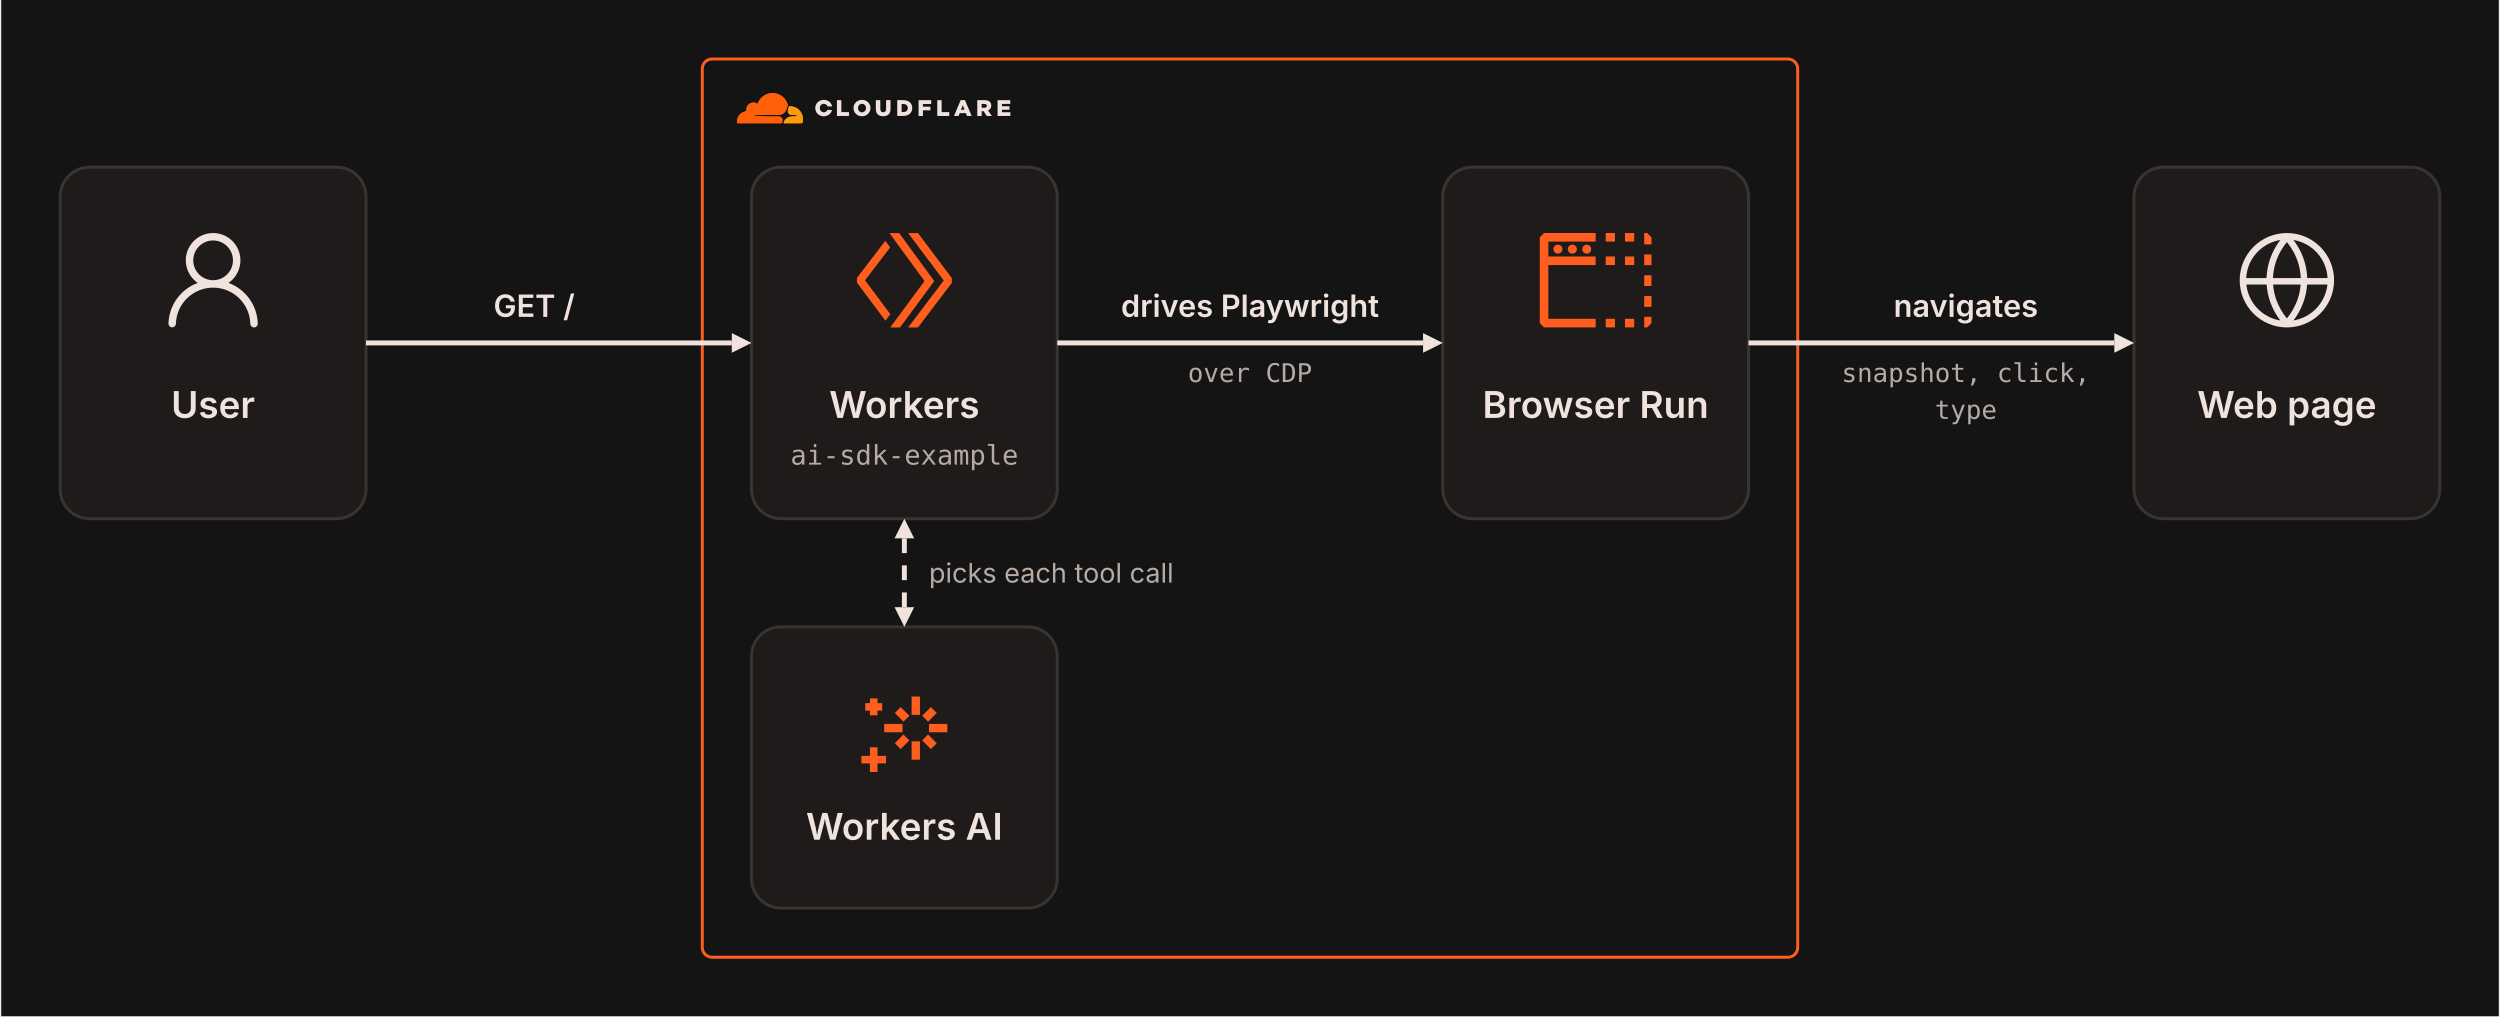
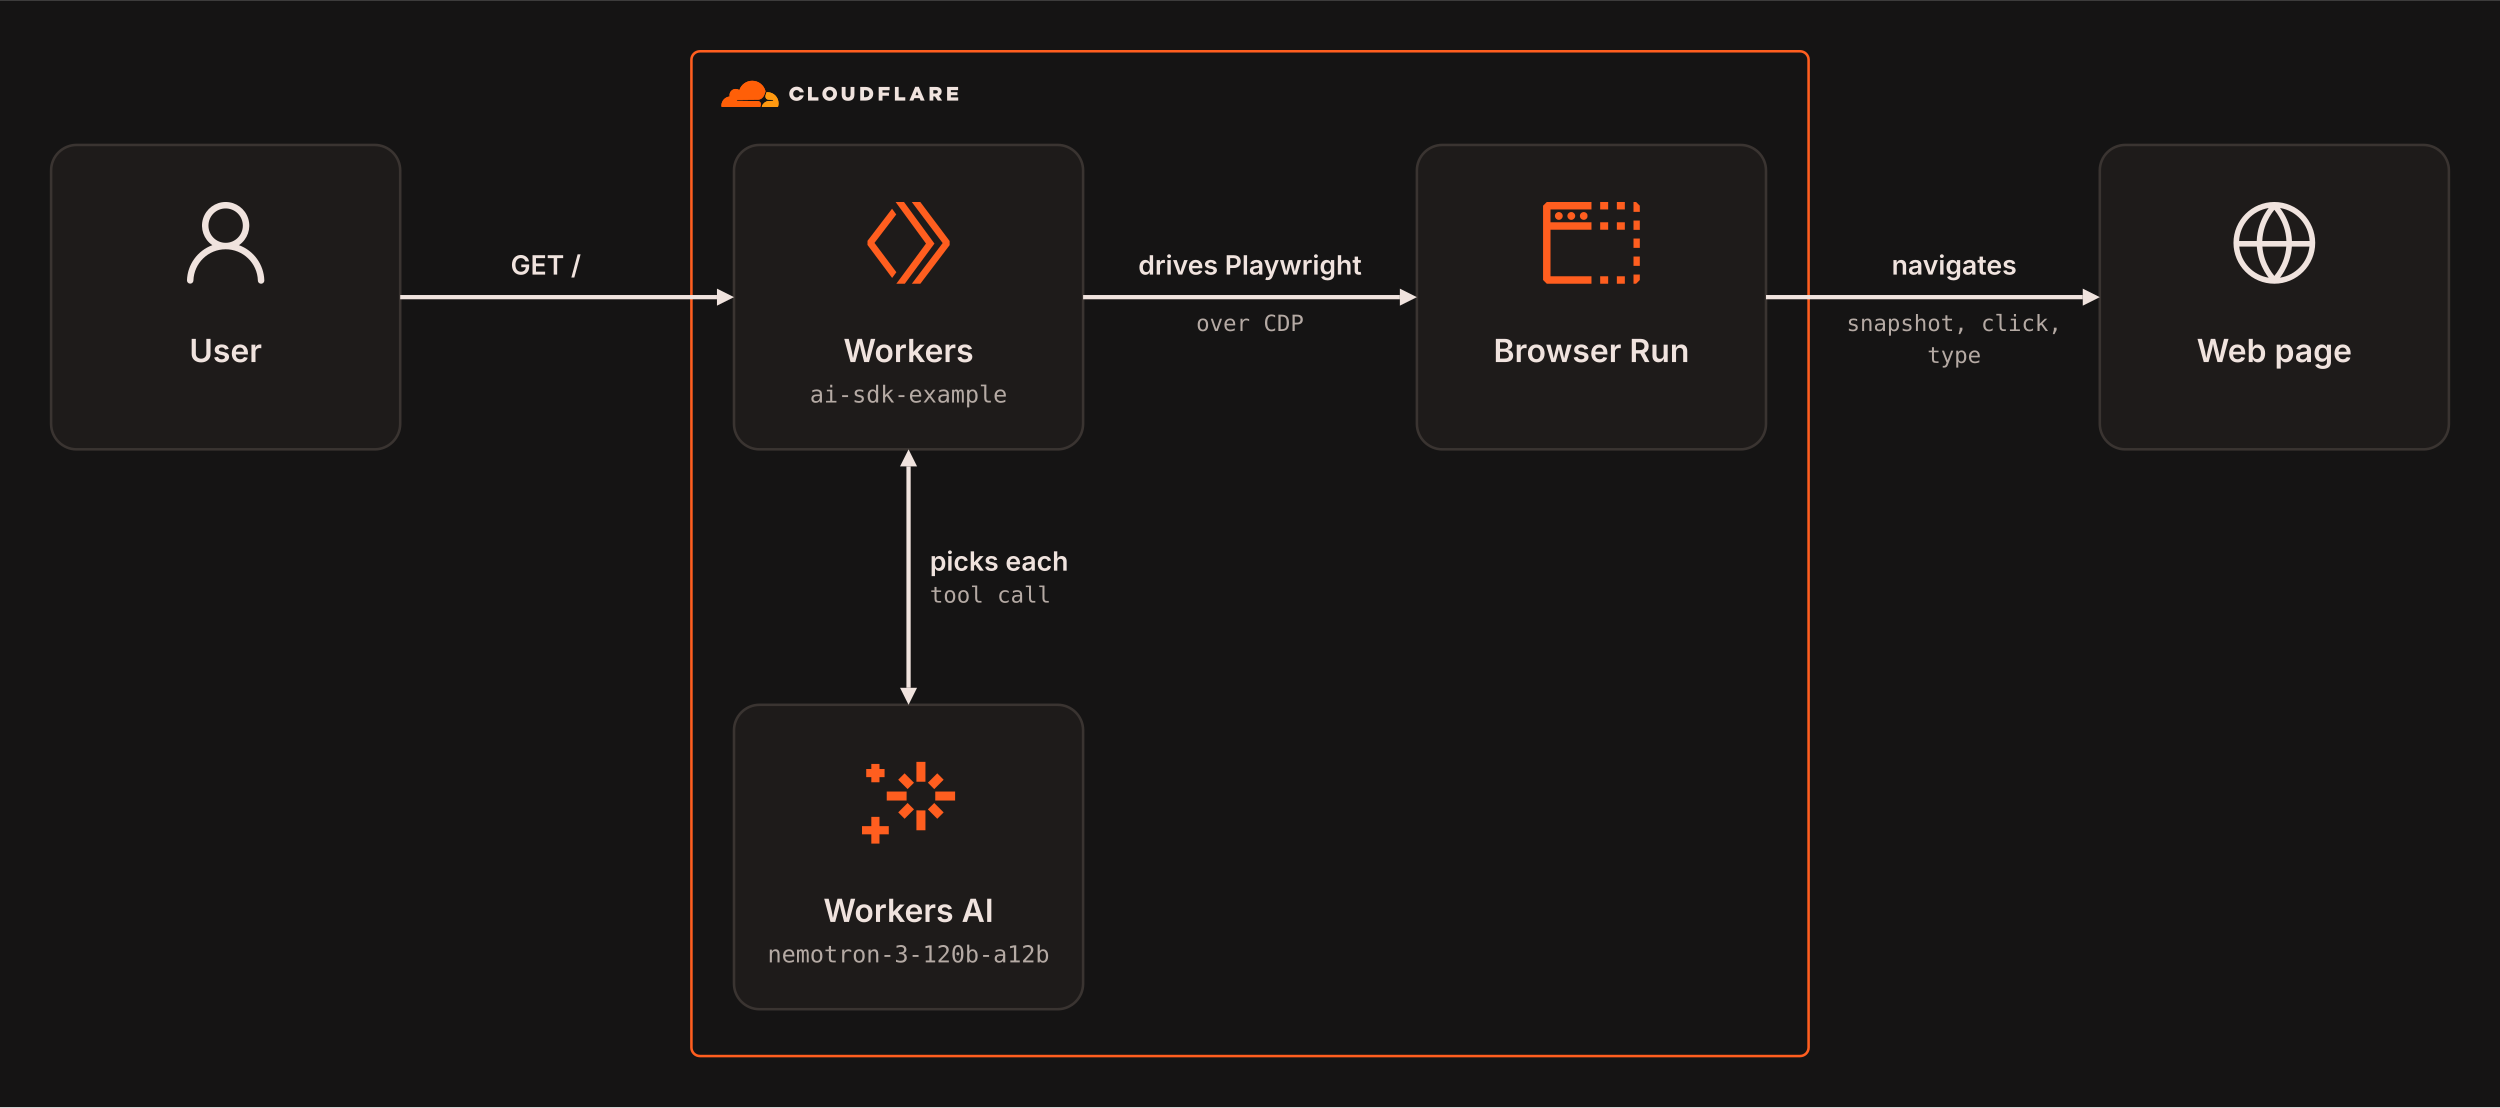
- <svg xmlns="http://www.w3.org/2000/svg" width="1016" height="413" viewBox="16.0 -4.0 1016.0 413.4" style="background:#151414" role="img">
-   <rect x="16.0" y="-4.0" width="1016.0" height="413.4" fill="#151414" />
-   <rect data-boundary="cloudflare" x="301.2" y="20.0" width="445.6" height="365.4" rx="4" fill="none" stroke="#FF5E1F" stroke-width="1.2" />
-   <svg width="27.02" height="12.28" fill="#FF5E1F" viewBox="0 0 66 30" id="i6e10cf-1" x="315.2" y="33.86" preserveAspectRatio="xMidYMid meet" data-icon="" aria-hidden="true">
-     <g clip-path="url(#i6e10cf-1-clip0_746_2)">
+ <svg xmlns="http://www.w3.org/2000/svg" width="1174" height="520" viewBox="16.0 -4.0 1174.4 520.0" style="background:#151414" role="img">
+   <rect x="16.0" y="-4.0" width="1174.4" height="520.0" fill="#151414" />
+   <rect data-boundary="cloudflare" x="340.8" y="20.0" width="524.8" height="472.0" rx="4" fill="none" stroke="#FF5E1F" stroke-width="1.2" />
+   <svg width="27.02" height="12.28" fill="#FF5E1F" viewBox="0 0 66 30" id="iccb64b-1" x="354.8" y="33.86" preserveAspectRatio="xMidYMid meet" data-icon="" aria-hidden="true">
+     <g clip-path="url(#iccb64b-1-clip0_746_2)">
      <path fill="#ff9910" d="M53.12 13.125c6.997 0 12.668 5.708 12.668 12.75 0 1.255-.18 2.468-.516 3.614a.72.72 0 0 1-.694.511H46.953a.375.375 0 0 1-.348-.51l.337-.882c1.076-2.833 4.146-5.154 6.987-5.29l5.384-.277a.543.543 0 0 0 .514-.544.543.543 0 0 0-.51-.544l-5.056-.299c-2.718-.14-4.046-2.56-3.315-5.081l.842-2.902a.72.72 0 0 1 .646-.527q.34-.02.686-.019" />
      <path fill="#ff5f08" d="M35.609 0c7.295 0 13.424 5.025 15.157 11.824.073.285.05.586-.054.862l-1.388 3.677c-1.076 2.833-3.842 5.29-6.97 5.29l-24.105.278a.533.533 0 0 0-.525.535c0 .293.234.531.524.535l23.765.316c2.724 0 4.046 2.56 3.316 5.081l-.307 1.061a.75.75 0 0 1-.716.541H.964a.71.71 0 0 1-.718-.646 11 11 0 0 1-.034-.854c0-5.476 4.166-9.973 9.482-10.456a7.2 7.2 0 0 1-.167-1.544c0-3.935 3.17-7.125 7.08-7.125 1.555 0 2.994.506 4.162 1.362C22.849 4.497 28.707 0 35.609 0" />
      <path fill="#ff9910" d="M53.12 13.125c6.997 0 12.668 5.708 12.668 12.75 0 1.255-.18 2.468-.516 3.614a.72.72 0 0 1-.694.511H46.953a.375.375 0 0 1-.348-.51l.337-.882c1.076-2.833 4.146-5.154 6.987-5.29l5.384-.277a.543.543 0 0 0 .514-.544.543.543 0 0 0-.51-.544l-5.056-.299c-2.718-.14-4.046-2.56-3.315-5.081l.842-2.902a.72.72 0 0 1 .646-.527q.34-.02.686-.019" />
      <path fill="#ff5f08" d="M35.609 0c7.295 0 13.424 5.025 15.157 11.824.073.285.05.586-.054.862l-1.388 3.677c-1.076 2.833-3.842 5.29-6.97 5.29l-24.105.278a.533.533 0 0 0-.525.535c0 .293.234.531.524.535l23.765.316c2.724 0 4.046 2.56 3.316 5.081l-.307 1.061a.75.75 0 0 1-.716.541H.964a.71.71 0 0 1-.718-.646 11 11 0 0 1-.034-.854c0-5.476 4.166-9.973 9.482-10.456a7.2 7.2 0 0 1-.167-1.544c0-3.935 3.17-7.125 7.08-7.125 1.555 0 2.994.506 4.162 1.362C22.849 4.497 28.707 0 35.609 0" />
    </g>
    <defs>
-       <clipPath id="i6e10cf-1-clip0_746_2">
+       <clipPath id="iccb64b-1-clip0_746_2">
        <path fill="#fff" d="M0 0h66v30H0z" />
      </clipPath>
    </defs>
  </svg>
-   <svg viewBox="0 0 719 59" fill="#F0E3DE" id="i6e10cf-2" x="347.13" y="36.62" width="82.31" height="6.75" preserveAspectRatio="xMidYMid meet" data-icon="" aria-hidden="true">
+   <svg viewBox="0 0 719 59" fill="#F0E3DE" id="iccb64b-2" x="386.73" y="36.62" width="82.31" height="6.75" preserveAspectRatio="xMidYMid meet" data-icon="" aria-hidden="true">
    <path d="M77.102 1.1H92.701V43.6H119.802V57.2H77.102V1.1Z" fill="#F0E3DE" />
    <path d="M135.898 29.3V29.2C135.898 13.1 148.898 0 166.198 0C183.498 0 196.298 12.9 196.298 29V29.2C196.298 45.3 183.298 58.4 165.998 58.4C148.798 58.3 135.898 45.4 135.898 29.3ZM180.498 29.3V29.2C180.498 21.1 174.698 14.1 166.098 14.1C157.598 14.1 151.898 21 151.898 29.1V29.3C151.898 37.4 157.698 44.4 166.198 44.4C174.798 44.3 180.498 37.4 180.498 29.3Z" fill="#F0E3DE" />
    <path d="M215.398 32.6V1.1H231.198V32.3C231.198 40.4 235.298 44.2 241.498 44.2C247.698 44.2 251.798 40.5 251.798 32.7V1.1H267.598V32.2C267.598 50.3 257.298 58.2 241.298 58.2C225.398 58.3 215.398 50.2 215.398 32.6Z" fill="#F0E3DE" />
    <path d="M291.398 1.1H313.098C333.098 1.1 344.798 12.6 344.798 28.8V29C344.798 45.2 332.998 57.2 312.798 57.2H291.498L291.398 1.1ZM313.298 43.4C322.598 43.4 328.798 38.3 328.798 29.2V29C328.798 20 322.598 14.8 313.298 14.8H306.998V43.3L313.298 43.4Z" fill="#F0E3DE" />
    <path d="M367.297 1.1H412.197V14.8H382.797V24.3H409.397V37.2H382.797V57.2H367.297V1.1Z" fill="#F0E3DE" />
    <path d="M433.797 1.1H449.297V43.6H476.497V57.2H433.797V1.1Z" fill="#F0E3DE" />
    <path d="M517.097 0.699H532.097L555.997 57.199H539.297L535.197 47.199H513.597L509.597 57.199H493.297L517.097 0.699ZM530.797 35.099L524.597 19.199L518.297 35.099H530.797Z" fill="#F0E3DE" />
    <path d="M576 1.1H602.5C611.1 1.1 617 3.3 620.8 7.2C624.1 10.4 625.8 14.7 625.8 20.3V20.5C625.8 29.1 621.2 34.8 614.3 37.7L627.7 57.3H609.7L598.4 40.3H591.6V57.3H576.1L576 1.1ZM601.8 28.1C607.1 28.1 610.1 25.5 610.1 21.5V21.2C610.1 16.8 606.9 14.6 601.7 14.6H591.5V28.1H601.8Z" fill="#F0E3DE" />
    <path d="M648.203 1.1H693.303V14.4H663.603V22.8H690.503V35.1H663.603V44H693.703V57.2H648.203V1.1Z" fill="#F0E3DE" />
    <path d="M43.1 35.9C40.9 40.8 36.3 44.3 30.3 44.3C21.8 44.3 16 37.2 16 29.2V29C16 20.9 21.7 14 30.2 14C36.6 14 41.5 17.9 43.5 23.3H59.9C57.3 9.9 45.5 0 30.3 0C13 0 0 13.1 0 29.2V29.4C0 45.5 12.8 58.4 30.1 58.4C44.9 58.4 56.5 48.8 59.5 36L43.1 35.9Z" fill="#F0E3DE" />
  </svg>
  <g data-node-id="user">
-     <rect x="40.0" y="64.0" width="124.4" height="143.0" rx="12" fill="#1E1B1A" stroke="#3A3431" stroke-width="1.2" />
-     <svg width="48.46" height="48.46" viewBox="0 0 24 24" id="i6e10cf-3" x="77.97" y="85.75" preserveAspectRatio="xMidYMid meet" data-icon="" aria-hidden="true" fill="#F0E3DE">
+     <rect x="40.0" y="64.0" width="164.0" height="143.0" rx="12" fill="#1E1B1A" stroke="#3A3431" stroke-width="1.2" />
+     <svg width="48.46" height="48.46" viewBox="0 0 24 24" id="iccb64b-3" x="97.77" y="85.75" preserveAspectRatio="xMidYMid meet" data-icon="" aria-hidden="true" fill="#F0E3DE">
      <path d="M12 2.5a5.5 5.5 0 0 1 3.096 10.047 9.005 9.005 0 0 1 5.9 8.181.75.75 0 1 1-1.499.044 7.5 7.5 0 0 0-14.993 0 .75.75 0 0 1-1.5-.045 9.005 9.005 0 0 1 5.9-8.18A5.5 5.5 0 0 1 12 2.5ZM8 8a4 4 0 1 0 8 0 4 4 0 0 0-8 0Z" />
    </svg>
-     <text x="102.2" y="166.0" font-family="'Inter Variable', 'Inter', system-ui, -apple-system, 'Segoe UI', Roboto, sans-serif" font-size="15" fill="#F0E3DE" font-weight="600" text-anchor="middle">User</text>
+     <text x="122.0" y="166.0" font-family="'Inter Variable', 'Inter', system-ui, -apple-system, 'Segoe UI', Roboto, sans-serif" font-size="15" fill="#F0E3DE" font-weight="600" text-anchor="middle">User</text>
  </g>
  <g data-node-id="worker">
-     <rect x="321.2" y="64.0" width="124.4" height="143.0" rx="12" fill="#1E1B1A" stroke="#3A3431" stroke-width="1.2" />
-     <svg width="48.25" height="48.25" viewBox="1.379 1.886 45.235 45.235" id="i6e10cf-4" x="359.28" y="85.88" preserveAspectRatio="xMidYMid meet" data-icon="" aria-hidden="true" fill="#FF5E1F">
+     <rect x="360.8" y="64.0" width="164.0" height="143.0" rx="12" fill="#1E1B1A" stroke="#3A3431" stroke-width="1.2" />
+     <svg width="48.25" height="48.25" viewBox="1.379 1.886 45.235 45.235" id="iccb64b-4" x="418.68" y="85.88" preserveAspectRatio="xMidYMid meet" data-icon="" aria-hidden="true" fill="#FF5E1F">
      <path d="m18.63 37.418-9.645-12.9 9.592-12.533-1.852-2.527L5.917 23.595l-.015 1.808 10.86 14.542z" />
      <path d="M21.997 6.503h-3.712l13.387 18.3-13.072 17.7h3.735L35.4 24.81z" />
      <path d="M29.175 6.503h-3.758l13.598 18.082-13.598 17.918h3.765l12.908-17.01v-1.808z" />
    </svg>
-     <text x="383.4" y="166.0" font-family="'Inter Variable', 'Inter', system-ui, -apple-system, 'Segoe UI', Roboto, sans-serif" font-size="15" fill="#F0E3DE" font-weight="600" text-anchor="middle">Workers</text>
-     <text x="383.4" y="185.0" font-family="'JetBrains Mono Variable', 'JetBrains Mono', ui-monospace, 'Cascadia Code', 'Source Code Pro', Menlo, Consolas, monospace" font-size="11" fill="#B5AAA4" font-weight="400" text-anchor="middle">ai-sdk-example</text>
+     <text x="442.8" y="166.0" font-family="'Inter Variable', 'Inter', system-ui, -apple-system, 'Segoe UI', Roboto, sans-serif" font-size="15" fill="#F0E3DE" font-weight="600" text-anchor="middle">Workers</text>
+     <text x="442.8" y="185.0" font-family="'JetBrains Mono Variable', 'JetBrains Mono', ui-monospace, 'Cascadia Code', 'Source Code Pro', Menlo, Consolas, monospace" font-size="11" fill="#B5AAA4" font-weight="400" text-anchor="middle">ai-sdk-example</text>
  </g>
  <g data-node-id="browser">
-     <rect x="602.4" y="64.0" width="124.4" height="143.0" rx="12" fill="#1E1B1A" stroke="#3A3431" stroke-width="1.2" />
-     <svg width="56.81" height="56.81" viewBox="-0.455 0.175 64.95 64.95" id="i6e10cf-5" x="636.19" y="81.59" preserveAspectRatio="xMidYMid meet" data-icon="" aria-hidden="true" fill="#FF5E1F">
+     <rect x="681.6" y="64.0" width="164.0" height="143.0" rx="12" fill="#1E1B1A" stroke="#3A3431" stroke-width="1.2" />
+     <svg width="56.81" height="56.81" viewBox="-0.455 0.175 64.95 64.95" id="iccb64b-5" x="735.19" y="81.59" preserveAspectRatio="xMidYMid meet" data-icon="" aria-hidden="true" fill="#FF5E1F">
      <path d="M23.3 18.2a2.1 2.1 0 1 1-4.2 0 2.1 2.1 0 0 1 4.2 0m-6.7 0a2.1 2.1 0 1 1-4.2 0 2.1 2.1 0 0 1 4.2 0m13.3-.61a2.1 2.1 0 1 0 0 1.22zm28.1-1.6V12.7l-2-2h-1.39v5.29zm0 9.67v-4.99h-3.39v4.99zm0 9.67v-4.99h-3.39v4.99zM58 45v-4.99h-3.39V45zm-3.39 9.6H56l2-2v-2.93h-3.39zm-17.9-4H41v4h-4.29zm8.96 0h4.29v4h-4.29zm-8.96-29H41v4h-4.29zm8.96 0h4.29v4h-4.29zm4.29-6.9h-4.29v-4h4.29zm-8.96 0h-4.29v-4H41zm-8.96-4h-24l-2 2v39.9l2 2h24v-4h-22v-25h22v-4h-22v-6.9h22z" />
    </svg>
-     <text x="664.6" y="166.0" font-family="'Inter Variable', 'Inter', system-ui, -apple-system, 'Segoe UI', Roboto, sans-serif" font-size="15" fill="#F0E3DE" font-weight="600" text-anchor="middle">Browser Run</text>
+     <text x="763.6" y="166.0" font-family="'Inter Variable', 'Inter', system-ui, -apple-system, 'Segoe UI', Roboto, sans-serif" font-size="15" fill="#F0E3DE" font-weight="600" text-anchor="middle">Browser Run</text>
  </g>
  <g data-node-id="page">
-     <rect x="883.6" y="64.0" width="124.4" height="143.0" rx="12" fill="#1E1B1A" stroke="#3A3431" stroke-width="1.2" />
-     <svg width="41.89" height="41.89" viewBox="0 0 24 24" id="i6e10cf-6" x="924.85" y="89.05" preserveAspectRatio="xMidYMid meet" data-icon="" aria-hidden="true" fill="#F0E3DE">
+     <rect x="1002.4" y="64.0" width="164.0" height="143.0" rx="12" fill="#1E1B1A" stroke="#3A3431" stroke-width="1.2" />
+     <svg width="41.89" height="41.89" viewBox="0 0 24 24" id="iccb64b-6" x="1063.45" y="89.05" preserveAspectRatio="xMidYMid meet" data-icon="" aria-hidden="true" fill="#F0E3DE">
      <path d="M12 1c6.075 0 11 4.925 11 11s-4.925 11-11 11S1 18.075 1 12 5.925 1 12 1Zm3.241 10.5v-.001c-.1-2.708-.992-4.904-1.89-6.452a13.919 13.919 0 0 0-1.304-1.88L12 3.11l-.047.059c-.354.425-.828 1.06-1.304 1.88-.898 1.547-1.79 3.743-1.89 6.451Zm-12.728 0h4.745c.1-3.037 1.1-5.49 2.093-7.204.39-.672.78-1.233 1.119-1.673C6.11 3.329 2.746 7 2.513 11.5Zm18.974 0C21.254 7 17.89 3.329 13.53 2.623c.339.44.729 1.001 1.119 1.673.993 1.714 1.993 4.167 2.093 7.204ZM8.787 13c.182 2.478 1.02 4.5 1.862 5.953.382.661.818 1.29 1.304 1.88l.047.057.047-.059c.354-.425.828-1.06 1.304-1.88.842-1.451 1.679-3.471 1.862-5.951Zm-1.504 0H2.552a9.505 9.505 0 0 0 7.918 8.377 15.773 15.773 0 0 1-1.119-1.673C8.413 18.085 7.47 15.807 7.283 13Zm9.434 0c-.186 2.807-1.13 5.085-2.068 6.704-.39.672-.78 1.233-1.118 1.673A9.506 9.506 0 0 0 21.447 13Z" />
    </svg>
-     <text x="945.8" y="166.0" font-family="'Inter Variable', 'Inter', system-ui, -apple-system, 'Segoe UI', Roboto, sans-serif" font-size="15" fill="#F0E3DE" font-weight="600" text-anchor="middle">Web page</text>
+     <text x="1084.4" y="166.0" font-family="'Inter Variable', 'Inter', system-ui, -apple-system, 'Segoe UI', Roboto, sans-serif" font-size="15" fill="#F0E3DE" font-weight="600" text-anchor="middle">Web page</text>
  </g>
-   <rect x="321.2" y="251.0" width="124.4" height="114.4" rx="12" fill="#1E1B1A" stroke="#3A3431" stroke-width="1.2" />
-   <svg aria-hidden="true" width="43.73" height="43.73" viewBox="-1.375 -1.29 18.75 18.75" id="i6e10cf-7" x="361.53" y="272.83" preserveAspectRatio="xMidYMid meet" data-icon="" fill="#FF5E1F">
-     <path d="M10.72 1.5H9.265v3.198l1.455.004zM7.36 3.347l1.516 1.517-1.032 1.025-1.513-1.513 1.03-1.029ZM4.485 6.28h3.202l-.005 1.455H4.485zm1.848 3.36 1.515-1.516 1.026 1.032-1.512 1.512-1.03-1.029Zm2.932 2.875V9.313l1.455.005v3.197zm3.36-1.845-1.517-1.517 1.032-1.026 1.514 1.514zM15.5 7.735h-3.202l.005-1.455H15.5zm-1.847-3.359-1.516 1.516-1.025-1.032 1.513-1.513 1.028 1.03ZM2 1.829v.82h-.822v1.315H2v.821h1.314v-.82h.821V2.65h-.821v-.821zm0 12.842v-1.5H.5v-1.314H2v-1.499h1.314v1.499h1.5v1.314h-1.5v1.5z" />
-   </svg>
-   <text x="383.4" y="337.6" font-family="'Inter Variable', 'Inter', system-ui, -apple-system, 'Segoe UI', Roboto, sans-serif" font-size="15" fill="#F0E3DE" font-weight="600" text-anchor="middle">Workers AI</text>
-   <polyline points="383.4,215 383.4,243" fill="none" stroke="#F0E3DE" stroke-width="2" stroke-linejoin="miter" stroke-dasharray="6 5" />
-   <polygon points="383.4,251 387.4,243 379.4,243" fill="#F0E3DE" />
-   <polygon points="383.4,207 379.4,215 387.4,215" fill="#F0E3DE" />
-   <text x="393.4" y="233.0" font-family="'Inter Variable', 'Inter', system-ui, -apple-system, 'Segoe UI', Roboto, sans-serif" font-size="11" fill="#B5AAA4" font-weight="400" text-anchor="start">picks each tool call</text>
+   <g data-node-id="ai">
+     <rect x="360.8" y="327.0" width="164.0" height="143.0" rx="12" fill="#1E1B1A" stroke="#3A3431" stroke-width="1.2" />
+     <svg aria-hidden="true" width="54.67" height="54.67" viewBox="-1.375 -1.29 18.75 18.75" id="iccb64b-7" x="415.47" y="345.67" preserveAspectRatio="xMidYMid meet" data-icon="" fill="#FF5E1F">
+       <path d="M10.72 1.5H9.265v3.198l1.455.004zM7.36 3.347l1.516 1.517-1.032 1.025-1.513-1.513 1.03-1.029ZM4.485 6.28h3.202l-.005 1.455H4.485zm1.848 3.36 1.515-1.516 1.026 1.032-1.512 1.512-1.03-1.029Zm2.932 2.875V9.313l1.455.005v3.197zm3.36-1.845-1.517-1.517 1.032-1.026 1.514 1.514zM15.5 7.735h-3.202l.005-1.455H15.5zm-1.847-3.359-1.516 1.516-1.025-1.032 1.513-1.513 1.028 1.03ZM2 1.829v.82h-.822v1.315H2v.821h1.314v-.82h.821V2.65h-.821v-.821zm0 12.842v-1.5H.5v-1.314H2v-1.499h1.314v1.499h1.5v1.314h-1.5v1.5z" />
+     </svg>
+     <text x="442.8" y="429.0" font-family="'Inter Variable', 'Inter', system-ui, -apple-system, 'Segoe UI', Roboto, sans-serif" font-size="15" fill="#F0E3DE" font-weight="600" text-anchor="middle">Workers AI</text>
+     <text x="442.8" y="448.0" font-family="'JetBrains Mono Variable', 'JetBrains Mono', ui-monospace, 'Cascadia Code', 'Source Code Pro', Menlo, Consolas, monospace" font-size="11" fill="#B5AAA4" font-weight="400" text-anchor="middle">nemotron-3-120b-a12b</text>
+   </g>
  <g data-edge-from="user" data-edge-to="worker">
-     <polyline points="164.4,135.5 313.2,135.5" fill="none" stroke="#F0E3DE" stroke-width="2" stroke-linejoin="miter" />
-     <polygon points="321.2,135.5 313.2,131.5 313.2,139.5" fill="#F0E3DE" />
-     <text x="232.8" y="124.9" font-family="'Inter Variable', 'Inter', system-ui, -apple-system, 'Segoe UI', Roboto, sans-serif" font-size="12.5" fill="#F0E3DE" font-weight="600" text-anchor="middle">GET /</text>
+     <polyline points="204,135.5 352.8,135.5" fill="none" stroke="#F0E3DE" stroke-width="2" stroke-linejoin="miter" />
+     <polygon points="360.8,135.5 352.8,131.5 352.8,139.5" fill="#F0E3DE" />
+     <text x="272.4" y="124.9" font-family="'Inter Variable', 'Inter', system-ui, -apple-system, 'Segoe UI', Roboto, sans-serif" font-size="12.5" fill="#F0E3DE" font-weight="600" text-anchor="middle">GET /</text>
  </g>
  <g data-edge-from="worker" data-edge-to="browser">
-     <polyline points="445.6,135.5 594.4,135.5" fill="none" stroke="#F0E3DE" stroke-width="2" stroke-linejoin="miter" />
-     <polygon points="602.4,135.5 594.4,131.5 594.4,139.5" fill="#F0E3DE" />
-     <text x="524.0" y="124.9" font-family="'Inter Variable', 'Inter', system-ui, -apple-system, 'Segoe UI', Roboto, sans-serif" font-size="12.5" fill="#F0E3DE" font-weight="600" text-anchor="middle">drives Playwright</text>
-     <text x="524.0" y="151.4" font-family="'JetBrains Mono Variable', 'JetBrains Mono', ui-monospace, 'Cascadia Code', 'Source Code Pro', Menlo, Consolas, monospace" font-size="10.5" fill="#B5AAA4" font-weight="400" text-anchor="middle">over CDP</text>
+     <polyline points="524.8,135.5 673.6,135.5" fill="none" stroke="#F0E3DE" stroke-width="2" stroke-linejoin="miter" />
+     <polygon points="681.6,135.5 673.6,131.5 673.6,139.5" fill="#F0E3DE" />
+     <text x="603.2" y="124.9" font-family="'Inter Variable', 'Inter', system-ui, -apple-system, 'Segoe UI', Roboto, sans-serif" font-size="12.5" fill="#F0E3DE" font-weight="600" text-anchor="middle">drives Playwright</text>
+     <text x="603.2" y="151.4" font-family="'JetBrains Mono Variable', 'JetBrains Mono', ui-monospace, 'Cascadia Code', 'Source Code Pro', Menlo, Consolas, monospace" font-size="10.5" fill="#B5AAA4" font-weight="400" text-anchor="middle">over CDP</text>
  </g>
  <g data-edge-from="browser" data-edge-to="page">
-     <polyline points="726.8,135.5 875.6,135.5" fill="none" stroke="#F0E3DE" stroke-width="2" stroke-linejoin="miter" />
-     <polygon points="883.6,135.5 875.6,131.5 875.6,139.5" fill="#F0E3DE" />
-     <text x="815.2" y="124.9" font-family="'Inter Variable', 'Inter', system-ui, -apple-system, 'Segoe UI', Roboto, sans-serif" font-size="12.5" fill="#F0E3DE" font-weight="600" text-anchor="middle">navigates</text>
-     <text x="815.2" y="151.4" font-family="'JetBrains Mono Variable', 'JetBrains Mono', ui-monospace, 'Cascadia Code', 'Source Code Pro', Menlo, Consolas, monospace" font-size="10.5" fill="#B5AAA4" font-weight="400" text-anchor="middle">snapshot, click,</text>
-     <text x="815.2" y="166.4" font-family="'JetBrains Mono Variable', 'JetBrains Mono', ui-monospace, 'Cascadia Code', 'Source Code Pro', Menlo, Consolas, monospace" font-size="10.5" fill="#B5AAA4" font-weight="400" text-anchor="middle">type</text>
+     <polyline points="845.6,135.5 994.4,135.5" fill="none" stroke="#F0E3DE" stroke-width="2" stroke-linejoin="miter" />
+     <polygon points="1002.4,135.5 994.4,131.5 994.4,139.5" fill="#F0E3DE" />
+     <text x="934.0" y="124.9" font-family="'Inter Variable', 'Inter', system-ui, -apple-system, 'Segoe UI', Roboto, sans-serif" font-size="12.5" fill="#F0E3DE" font-weight="600" text-anchor="middle">navigates</text>
+     <text x="934.0" y="151.4" font-family="'JetBrains Mono Variable', 'JetBrains Mono', ui-monospace, 'Cascadia Code', 'Source Code Pro', Menlo, Consolas, monospace" font-size="10.5" fill="#B5AAA4" font-weight="400" text-anchor="middle">snapshot, click,</text>
+     <text x="934.0" y="166.4" font-family="'JetBrains Mono Variable', 'JetBrains Mono', ui-monospace, 'Cascadia Code', 'Source Code Pro', Menlo, Consolas, monospace" font-size="10.5" fill="#B5AAA4" font-weight="400" text-anchor="middle">type</text>
+   </g>
+   <g data-edge-from="worker" data-edge-to="ai">
+     <polyline points="442.8,215 442.8,319" fill="none" stroke="#F0E3DE" stroke-width="2" stroke-linejoin="miter" />
+     <polygon points="442.8,327 446.8,319 438.8,319" fill="#F0E3DE" />
+     <polygon points="442.8,207 438.8,215 446.8,215" fill="#F0E3DE" />
+     <text x="452.8" y="264.0" font-family="'Inter Variable', 'Inter', system-ui, -apple-system, 'Segoe UI', Roboto, sans-serif" font-size="12.5" fill="#F0E3DE" font-weight="600" text-anchor="start">picks each</text>
+     <text x="452.8" y="279.0" font-family="'JetBrains Mono Variable', 'JetBrains Mono', ui-monospace, 'Cascadia Code', 'Source Code Pro', Menlo, Consolas, monospace" font-size="10.5" fill="#B5AAA4" font-weight="400" text-anchor="start">tool call</text>
  </g>
</svg>
